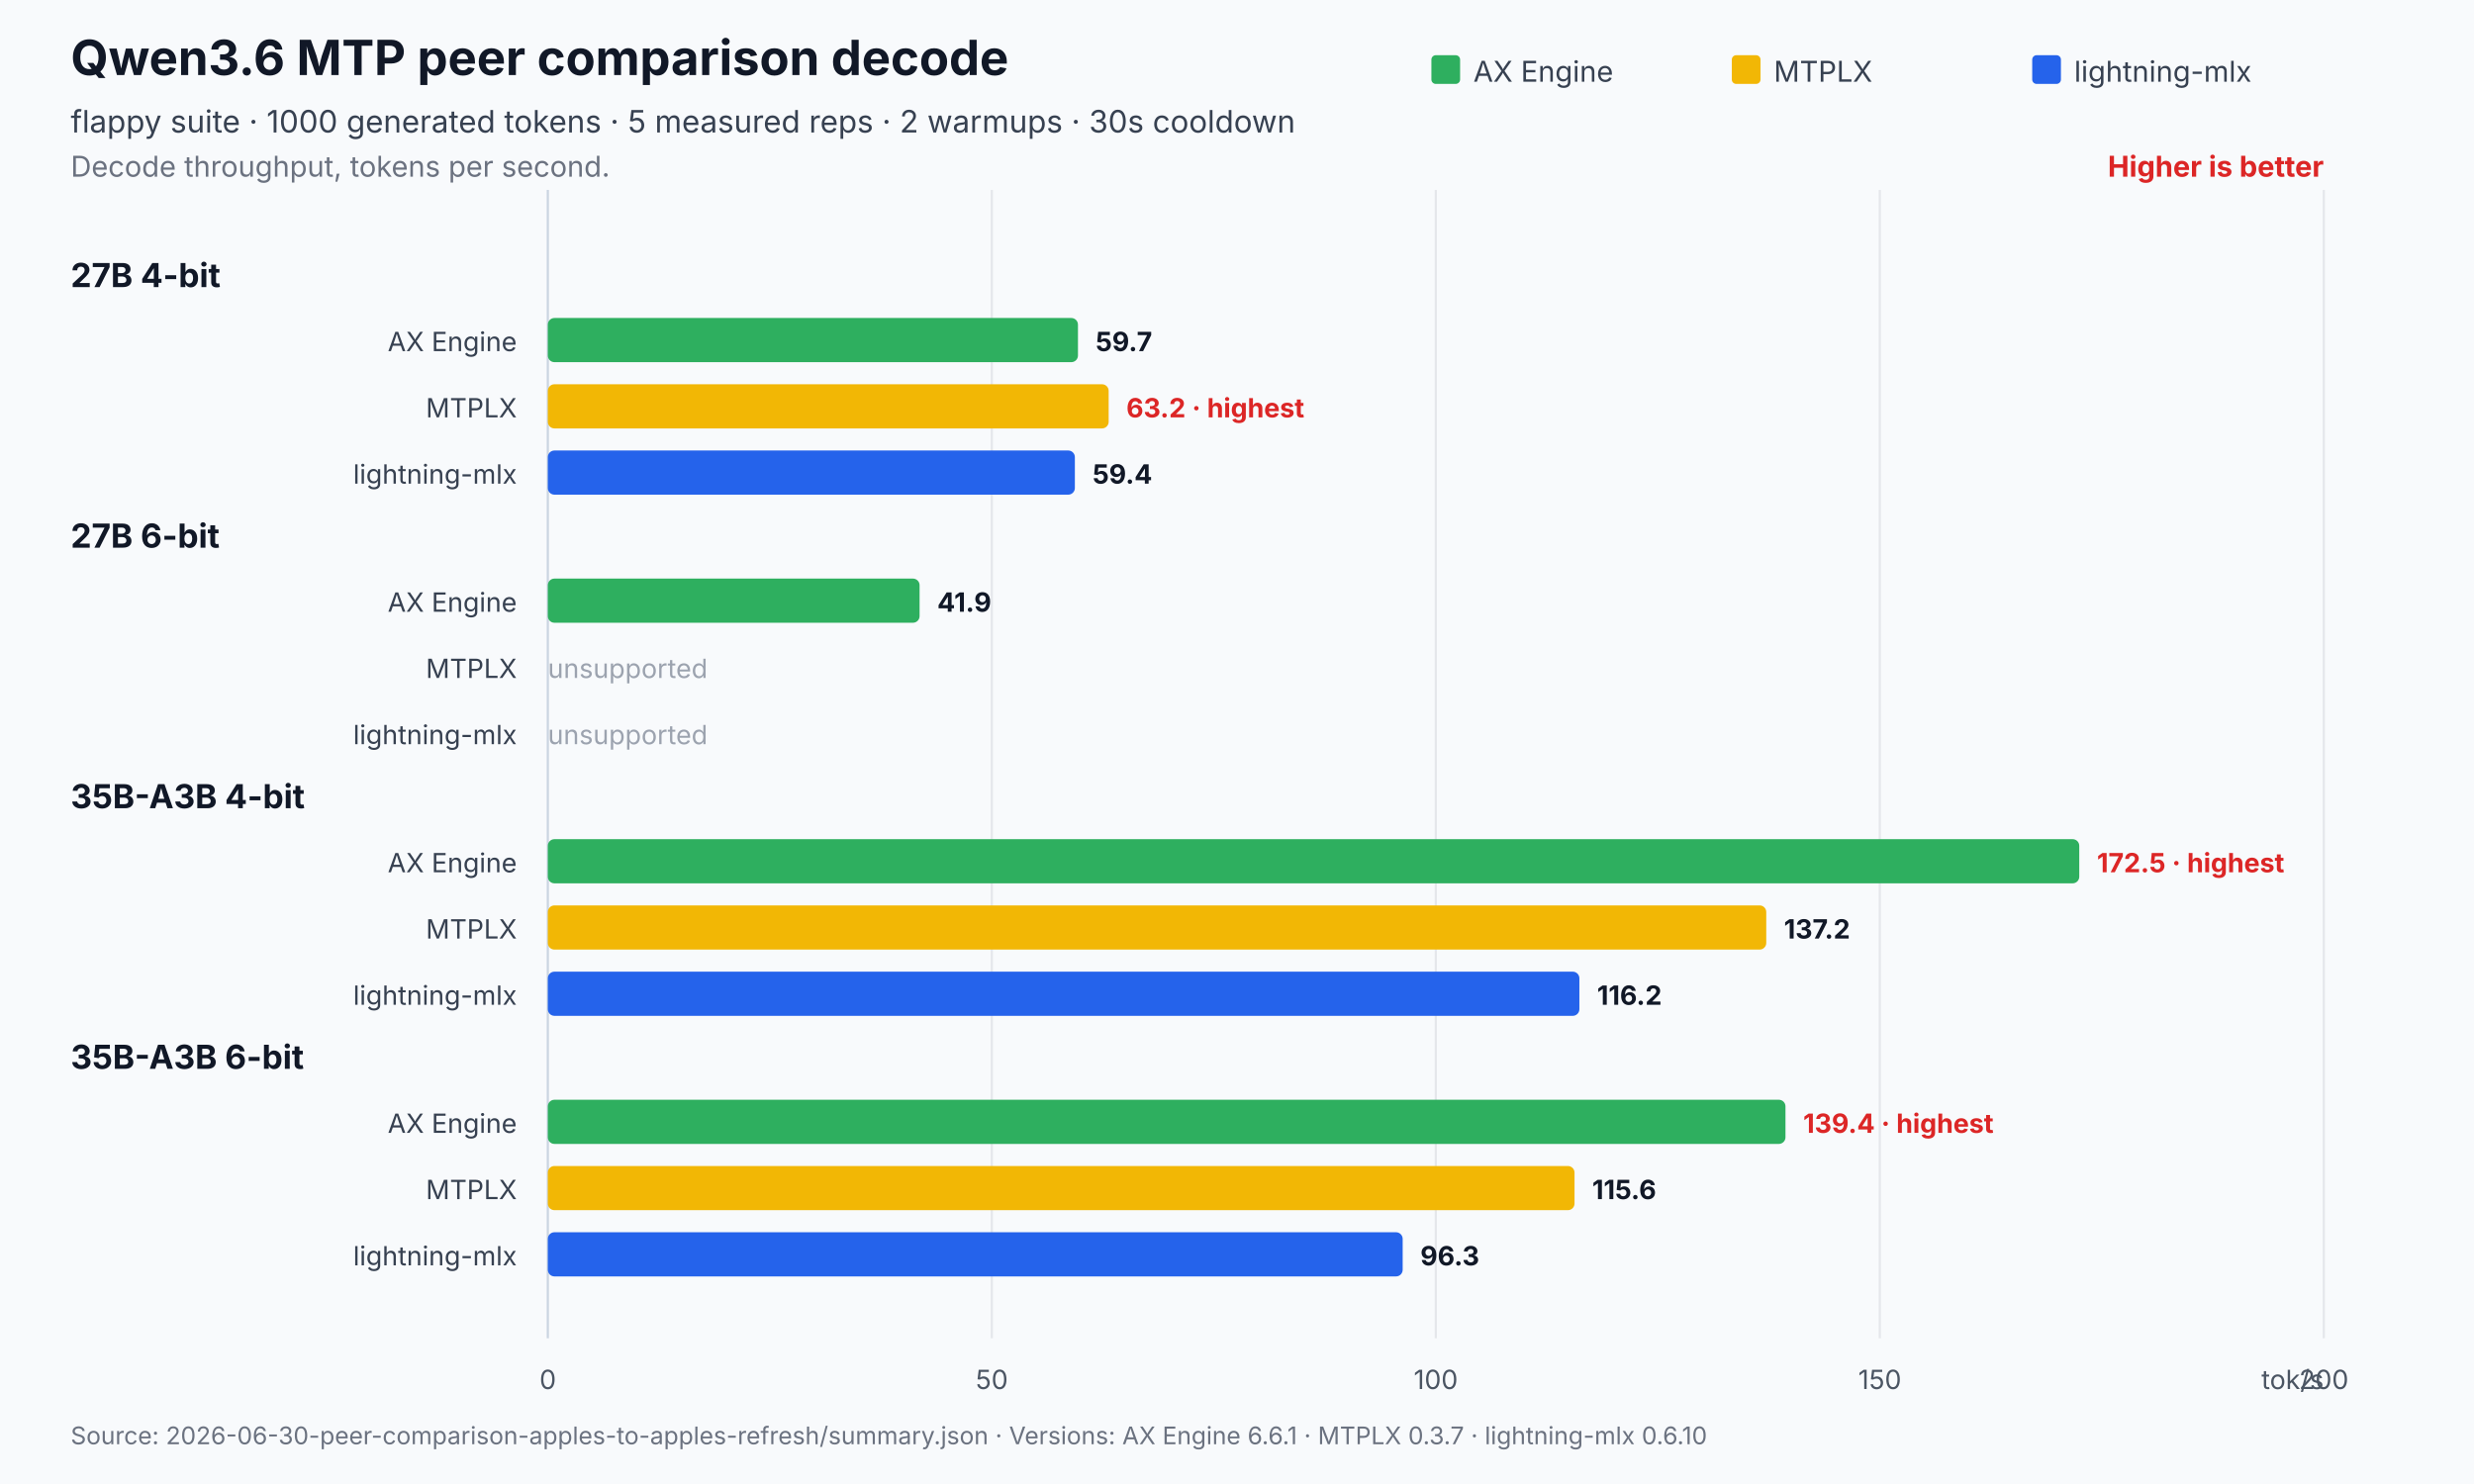
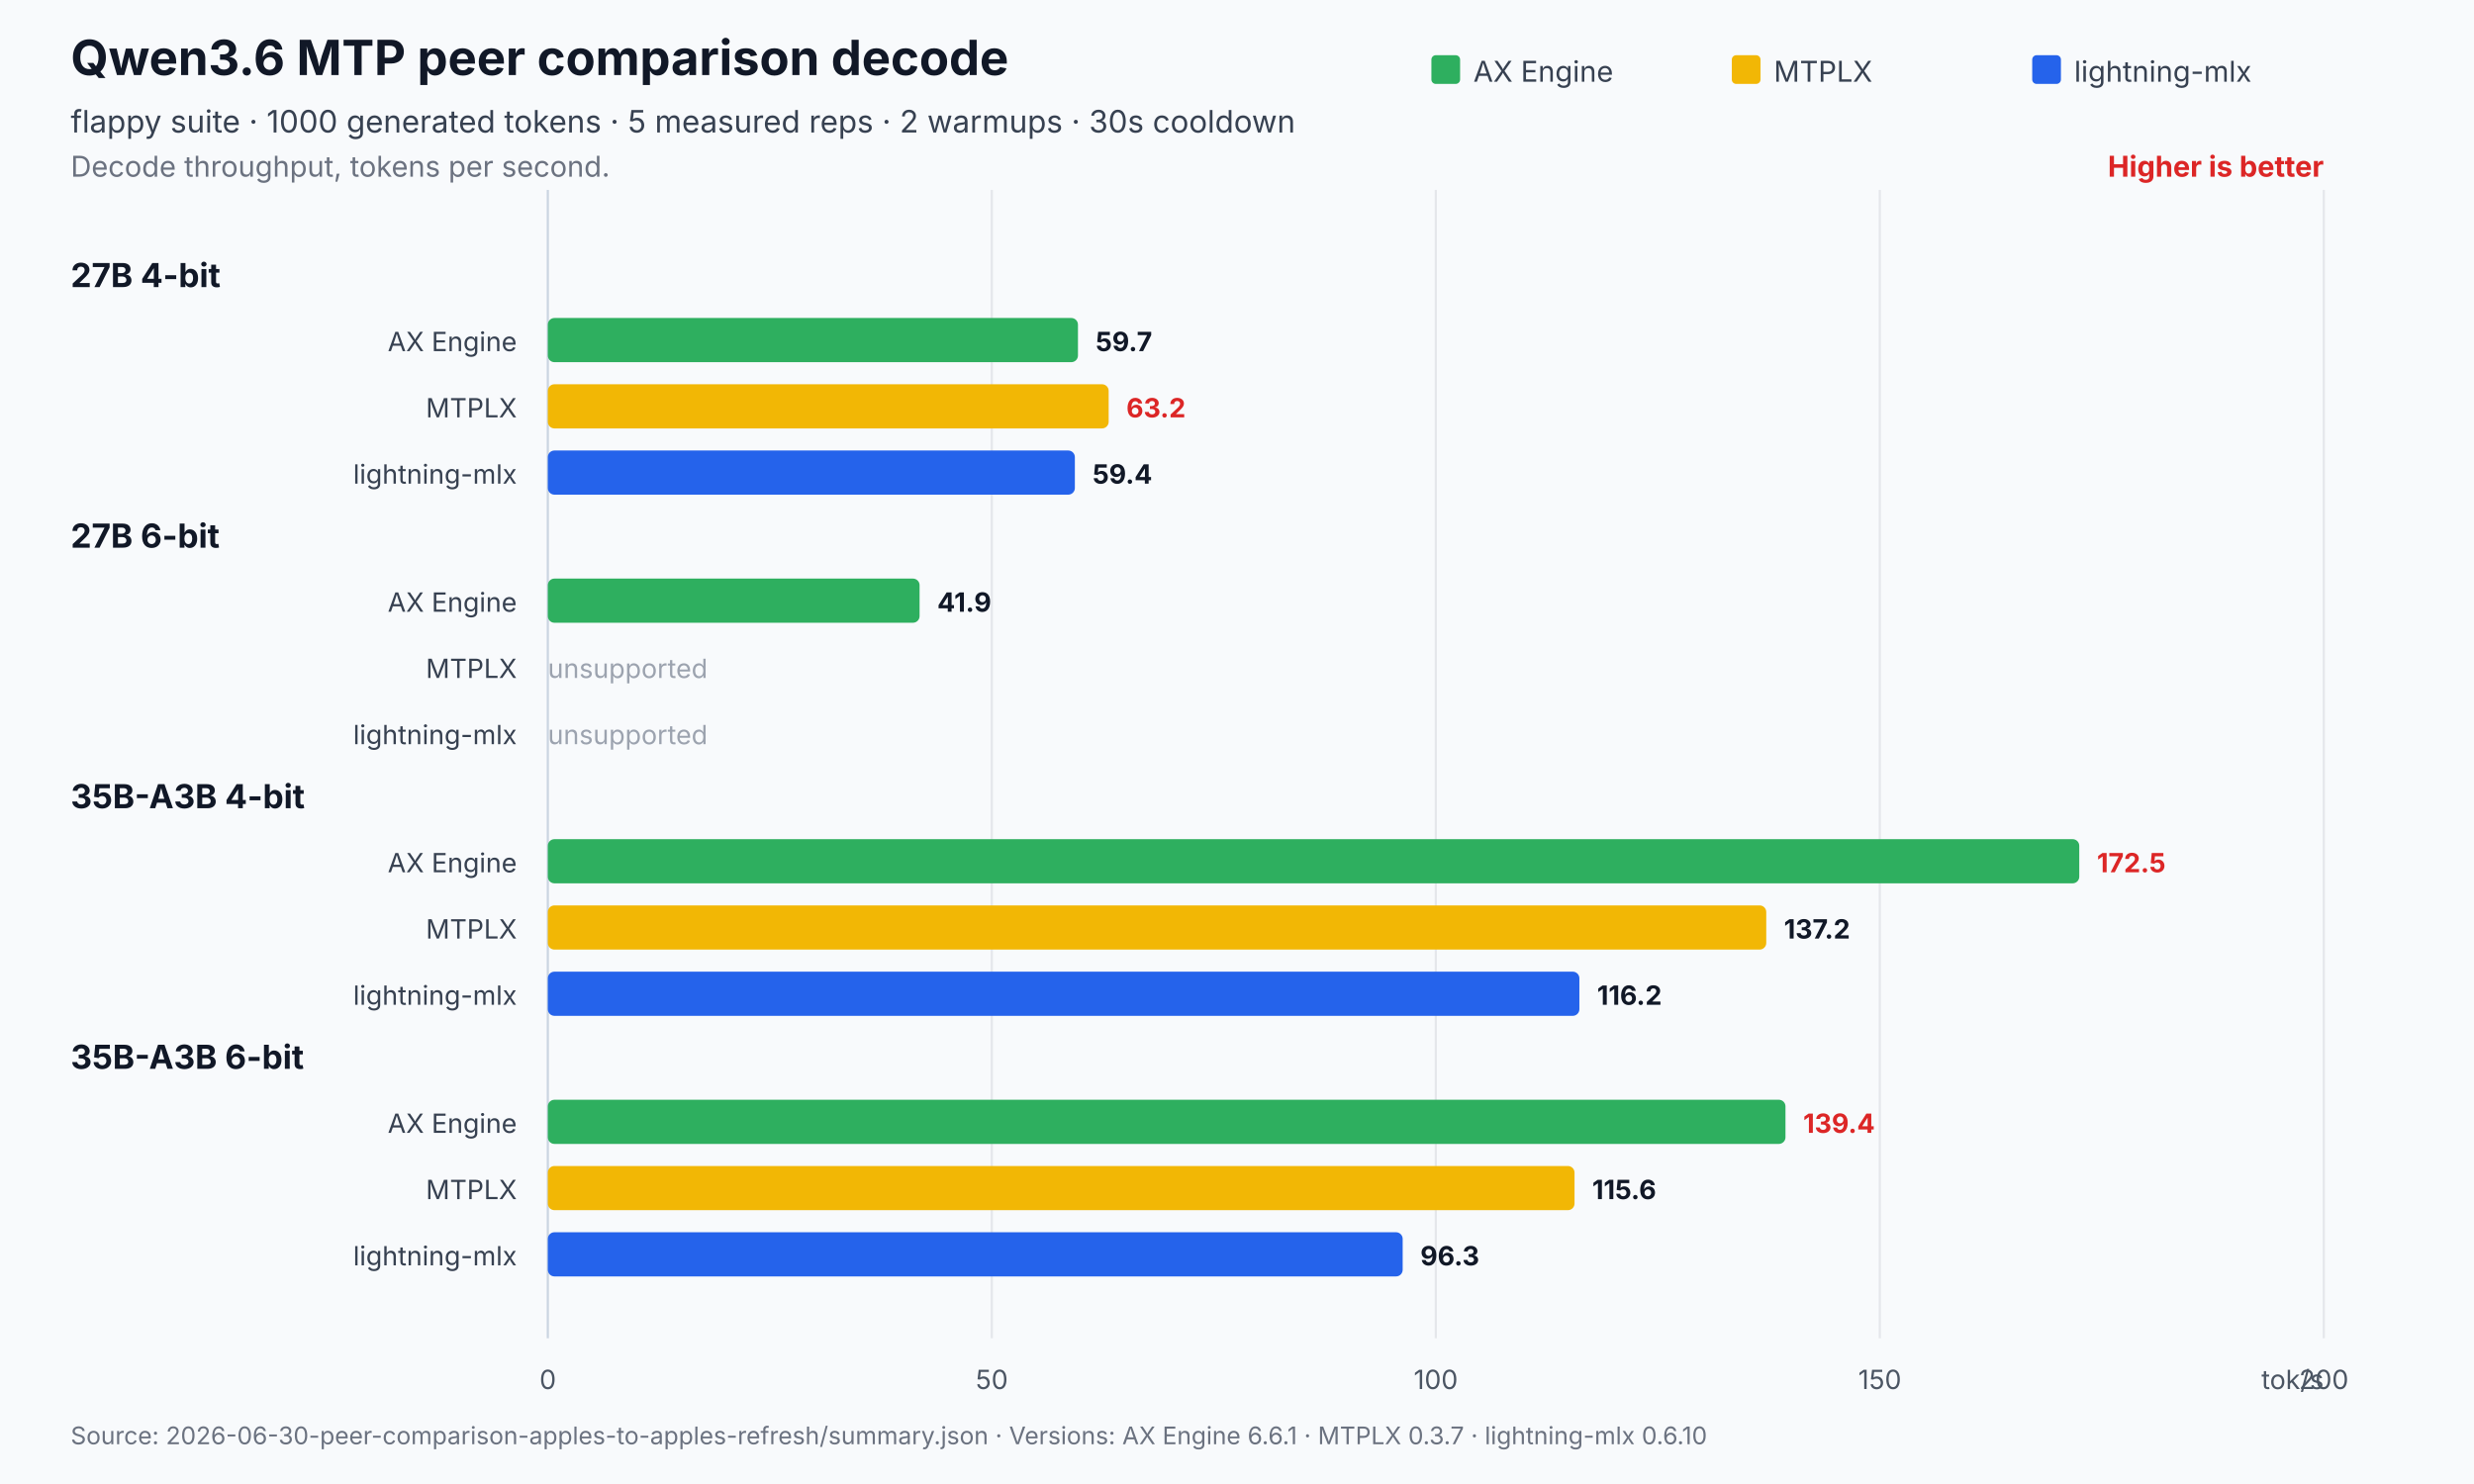
<svg xmlns="http://www.w3.org/2000/svg" width="1120" height="672" viewBox="0 0 1120 672" role="img" aria-labelledby="title desc">
  <rect width="1120" height="672" fill="#f8fafc" />
  <text x="32" y="34" font-family="Inter,Segoe UI,Arial,sans-serif" font-size="22" font-weight="700" fill="#111827">Qwen3.6 MTP peer comparison decode</text>
  <text x="32" y="60" font-family="Inter,Segoe UI,Arial,sans-serif" font-size="14" fill="#374151">flappy suite · 1000 generated tokens · 5 measured reps · 2 warmups · 30s cooldown</text>
  <text x="32" y="80" font-family="Inter,Segoe UI,Arial,sans-serif" font-size="13" fill="#6b7280">Decode throughput, tokens per second.</text>
  <text x="1052.0" y="80" text-anchor="end" font-family="Inter,Segoe UI,Arial,sans-serif" font-size="13" font-weight="700" fill="#dc2626">Higher is better</text>
  <line x1="248.0" y1="86.0" x2="248.0" y2="606" stroke="#cbd5e1" stroke-width="1" />
  <text x="248.0" y="629" text-anchor="middle" font-family="Inter,Segoe UI,Arial,sans-serif" font-size="12" fill="#4b5563">0</text>
  <line x1="449.0" y1="86.0" x2="449.0" y2="606" stroke="#e5e7eb" stroke-width="1" />
  <text x="449.0" y="629" text-anchor="middle" font-family="Inter,Segoe UI,Arial,sans-serif" font-size="12" fill="#4b5563">50</text>
  <line x1="650.0" y1="86.0" x2="650.0" y2="606" stroke="#e5e7eb" stroke-width="1" />
  <text x="650.0" y="629" text-anchor="middle" font-family="Inter,Segoe UI,Arial,sans-serif" font-size="12" fill="#4b5563">100</text>
  <line x1="851.0" y1="86.0" x2="851.0" y2="606" stroke="#e5e7eb" stroke-width="1" />
  <text x="851.0" y="629" text-anchor="middle" font-family="Inter,Segoe UI,Arial,sans-serif" font-size="12" fill="#4b5563">150</text>
  <line x1="1052.0" y1="86.0" x2="1052.0" y2="606" stroke="#e5e7eb" stroke-width="1" />
  <text x="1052.0" y="629" text-anchor="middle" font-family="Inter,Segoe UI,Arial,sans-serif" font-size="12" fill="#4b5563">200</text>
  <text x="1052.0" y="629" text-anchor="end" font-family="Inter,Segoe UI,Arial,sans-serif" font-size="12" fill="#4b5563">tok/s</text>
  <rect x="648.0" y="25" width="13" height="13" rx="2" fill="#2eaf5f" />
  <text x="667.0" y="37" font-family="Inter,Segoe UI,Arial,sans-serif" font-size="13" fill="#374151">AX Engine</text>
  <rect x="784.0" y="25" width="13" height="13" rx="2" fill="#f2b705" />
  <text x="803.0" y="37" font-family="Inter,Segoe UI,Arial,sans-serif" font-size="13" fill="#374151">MTPLX</text>
  <rect x="920.0" y="25" width="13" height="13" rx="2" fill="#2563eb" />
  <text x="939.0" y="37" font-family="Inter,Segoe UI,Arial,sans-serif" font-size="13" fill="#374151">lightning-mlx</text>
  <text x="32" y="130.0" font-family="Inter,Segoe UI,Arial,sans-serif" font-size="15" font-weight="700" fill="#111827">27B 4-bit</text>
  <text x="234.0" y="159.0" text-anchor="end" font-family="Inter,Segoe UI,Arial,sans-serif" font-size="12" fill="#374151">AX Engine</text>
  <rect x="248.0" y="144.0" width="240.0" height="20.0" rx="3" fill="#2eaf5f" />
  <text x="496.0" y="159.0" font-family="Inter,Segoe UI,Arial,sans-serif" font-size="12" font-weight="700" fill="#111827">59.7</text>
  <text x="234.0" y="189.0" text-anchor="end" font-family="Inter,Segoe UI,Arial,sans-serif" font-size="12" fill="#374151">MTPLX</text>
  <rect x="248.0" y="174.0" width="253.9" height="20.0" rx="3" fill="#f2b705" />
-   <text x="509.9" y="189.0" font-family="Inter,Segoe UI,Arial,sans-serif" font-size="12" font-weight="700" fill="#dc2626">63.2 · highest</text>
+   <text x="509.9" y="189.0" font-family="Inter,Segoe UI,Arial,sans-serif" font-size="12" font-weight="700" fill="#dc2626">63.2</text>
  <text x="234.0" y="219.0" text-anchor="end" font-family="Inter,Segoe UI,Arial,sans-serif" font-size="12" fill="#374151">lightning-mlx</text>
  <rect x="248.0" y="204.0" width="238.6" height="20.0" rx="3" fill="#2563eb" />
  <text x="494.6" y="219.0" font-family="Inter,Segoe UI,Arial,sans-serif" font-size="12" font-weight="700" fill="#111827">59.4</text>
  <text x="32" y="248.0" font-family="Inter,Segoe UI,Arial,sans-serif" font-size="15" font-weight="700" fill="#111827">27B 6-bit</text>
  <text x="234.0" y="277.0" text-anchor="end" font-family="Inter,Segoe UI,Arial,sans-serif" font-size="12" fill="#374151">AX Engine</text>
  <rect x="248.0" y="262.0" width="168.3" height="20.0" rx="3" fill="#2eaf5f" />
  <text x="424.3" y="277.0" font-family="Inter,Segoe UI,Arial,sans-serif" font-size="12" font-weight="700" fill="#111827">41.9</text>
  <text x="234.0" y="307.0" text-anchor="end" font-family="Inter,Segoe UI,Arial,sans-serif" font-size="12" fill="#374151">MTPLX</text>
  <text x="248.0" y="307.0" font-family="Inter,Segoe UI,Arial,sans-serif" font-size="12" fill="#9ca3af">unsupported</text>
  <text x="234.0" y="337.0" text-anchor="end" font-family="Inter,Segoe UI,Arial,sans-serif" font-size="12" fill="#374151">lightning-mlx</text>
  <text x="248.0" y="337.0" font-family="Inter,Segoe UI,Arial,sans-serif" font-size="12" fill="#9ca3af">unsupported</text>
  <text x="32" y="366.0" font-family="Inter,Segoe UI,Arial,sans-serif" font-size="15" font-weight="700" fill="#111827">35B-A3B 4-bit</text>
  <text x="234.0" y="395.0" text-anchor="end" font-family="Inter,Segoe UI,Arial,sans-serif" font-size="12" fill="#374151">AX Engine</text>
  <rect x="248.0" y="380.0" width="693.3" height="20.0" rx="3" fill="#2eaf5f" />
-   <text x="949.3" y="395.0" font-family="Inter,Segoe UI,Arial,sans-serif" font-size="12" font-weight="700" fill="#dc2626">172.5 · highest</text>
+   <text x="949.3" y="395.0" font-family="Inter,Segoe UI,Arial,sans-serif" font-size="12" font-weight="700" fill="#dc2626">172.5</text>
  <text x="234.0" y="425.0" text-anchor="end" font-family="Inter,Segoe UI,Arial,sans-serif" font-size="12" fill="#374151">MTPLX</text>
  <rect x="248.0" y="410.0" width="551.6" height="20.0" rx="3" fill="#f2b705" />
  <text x="807.6" y="425.0" font-family="Inter,Segoe UI,Arial,sans-serif" font-size="12" font-weight="700" fill="#111827">137.2</text>
  <text x="234.0" y="455.0" text-anchor="end" font-family="Inter,Segoe UI,Arial,sans-serif" font-size="12" fill="#374151">lightning-mlx</text>
  <rect x="248.0" y="440.0" width="467.0" height="20.0" rx="3" fill="#2563eb" />
  <text x="723.0" y="455.0" font-family="Inter,Segoe UI,Arial,sans-serif" font-size="12" font-weight="700" fill="#111827">116.2</text>
  <text x="32" y="484.0" font-family="Inter,Segoe UI,Arial,sans-serif" font-size="15" font-weight="700" fill="#111827">35B-A3B 6-bit</text>
  <text x="234.0" y="513.0" text-anchor="end" font-family="Inter,Segoe UI,Arial,sans-serif" font-size="12" fill="#374151">AX Engine</text>
  <rect x="248.0" y="498.0" width="560.3" height="20.0" rx="3" fill="#2eaf5f" />
-   <text x="816.3" y="513.0" font-family="Inter,Segoe UI,Arial,sans-serif" font-size="12" font-weight="700" fill="#dc2626">139.4 · highest</text>
+   <text x="816.3" y="513.0" font-family="Inter,Segoe UI,Arial,sans-serif" font-size="12" font-weight="700" fill="#dc2626">139.4</text>
  <text x="234.0" y="543.0" text-anchor="end" font-family="Inter,Segoe UI,Arial,sans-serif" font-size="12" fill="#374151">MTPLX</text>
  <rect x="248.0" y="528.0" width="464.8" height="20.0" rx="3" fill="#f2b705" />
  <text x="720.8" y="543.0" font-family="Inter,Segoe UI,Arial,sans-serif" font-size="12" font-weight="700" fill="#111827">115.6</text>
  <text x="234.0" y="573.0" text-anchor="end" font-family="Inter,Segoe UI,Arial,sans-serif" font-size="12" fill="#374151">lightning-mlx</text>
  <rect x="248.0" y="558.0" width="387.0" height="20.0" rx="3" fill="#2563eb" />
  <text x="643.0" y="573.0" font-family="Inter,Segoe UI,Arial,sans-serif" font-size="12" font-weight="700" fill="#111827">96.3</text>
  <text x="32" y="654" font-family="Inter,Segoe UI,Arial,sans-serif" font-size="11" fill="#6b7280">Source: 2026-06-30-peer-comparison-apples-to-apples-refresh/summary.json   ·   Versions: AX Engine 6.6.1 · MTPLX 0.3.7 · lightning-mlx 0.6.10</text>
</svg>
